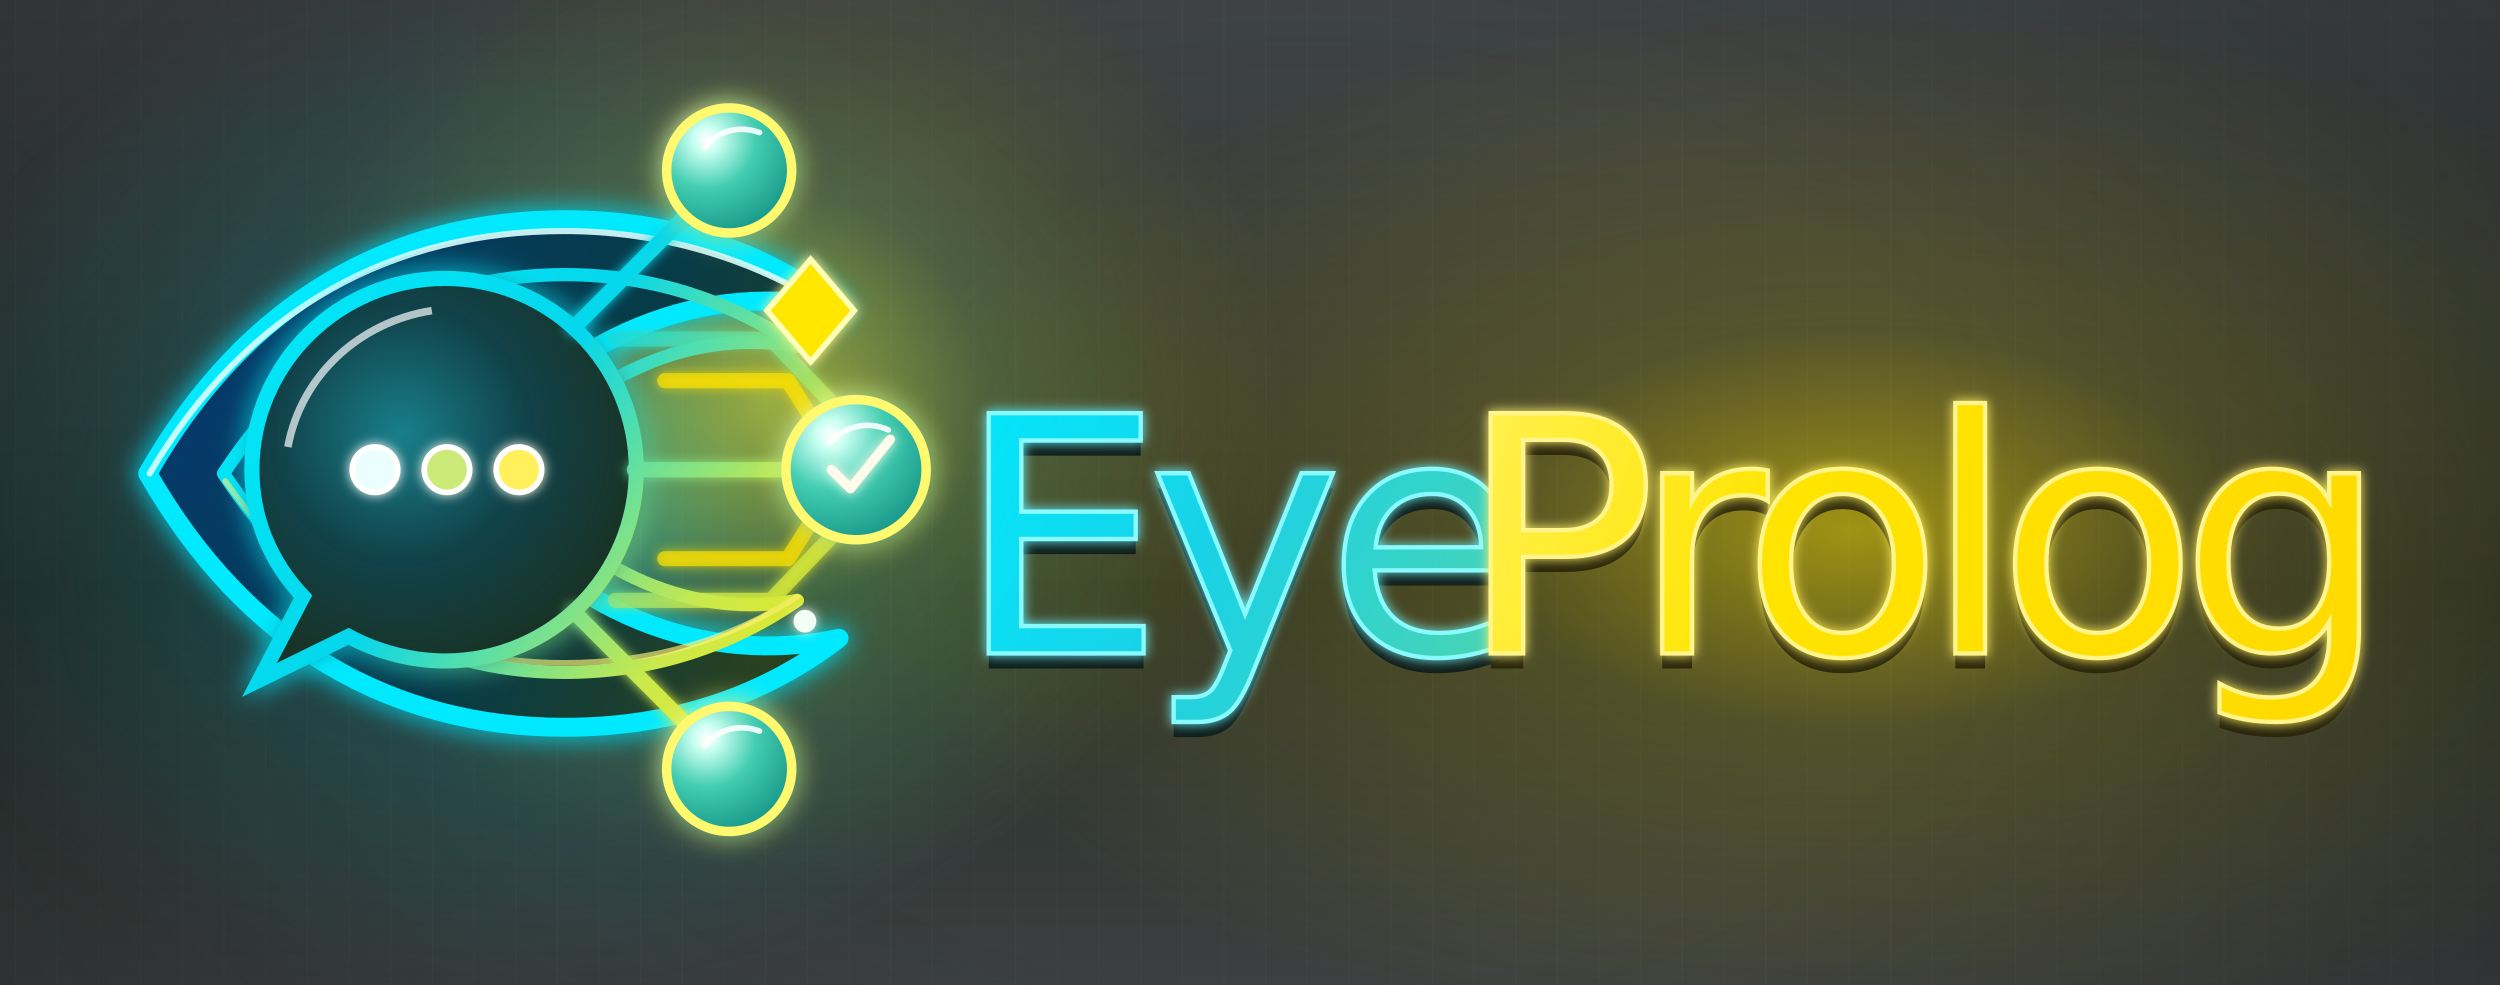
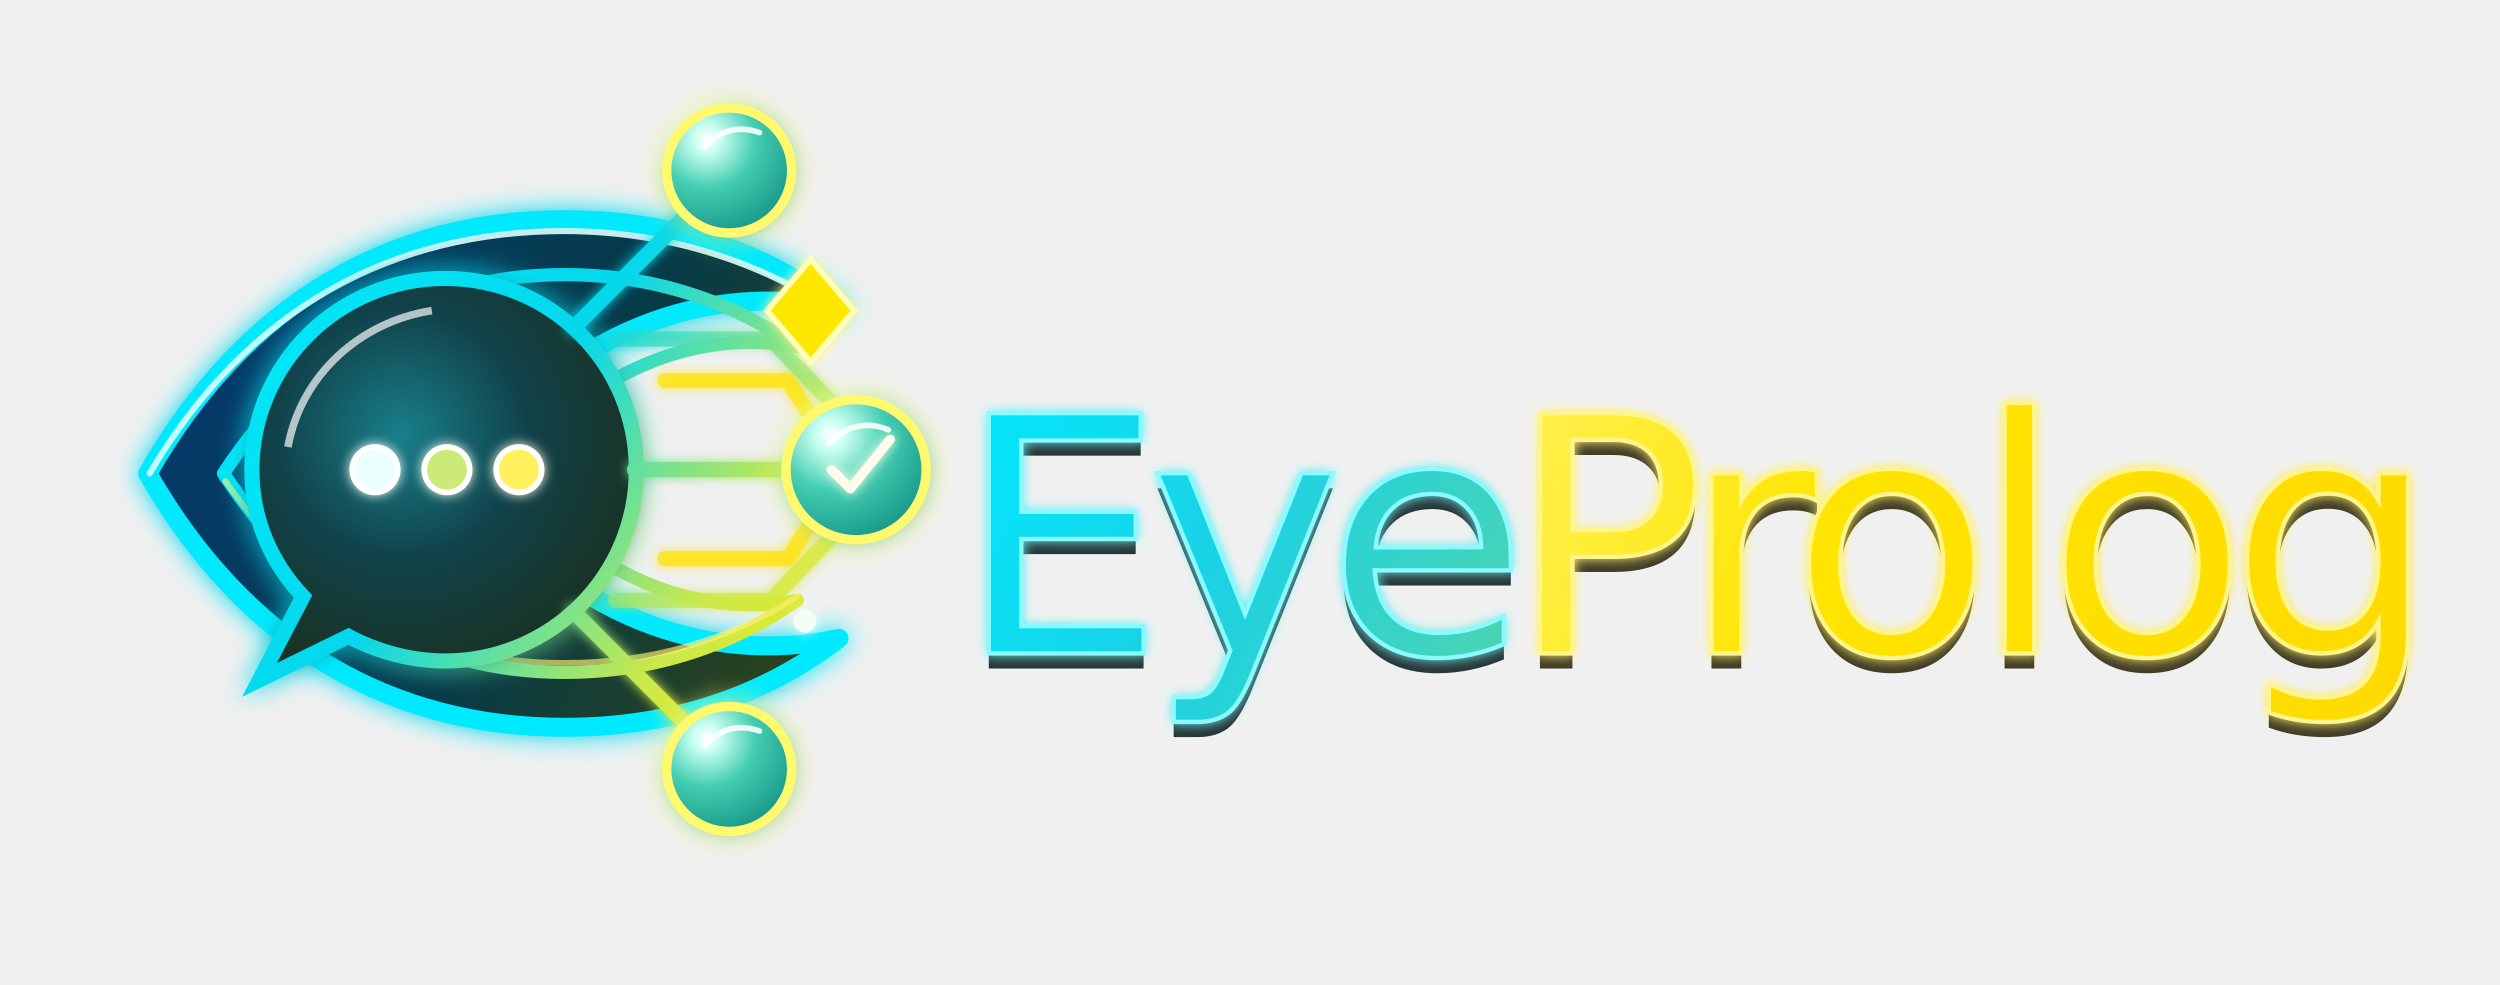
<svg xmlns="http://www.w3.org/2000/svg" viewBox="80 220 1320 520" role="img" aria-labelledby="title desc">
  <defs>
    <linearGradient id="bg" x1="0" y1="0" x2="0" y2="1024" gradientUnits="userSpaceOnUse">
      <stop stop-color="#666769" />
      <stop offset=".18" stop-color="#444748" />
      <stop offset=".52" stop-color="#252D2A" />
      <stop offset=".82" stop-color="#47494A" />
      <stop offset="1" stop-color="#6B6C6E" />
    </linearGradient>
    <radialGradient id="vignette" cx="0" cy="0" r="1" gradientTransform="translate(770 500) scale(850 570)" gradientUnits="userSpaceOnUse">
      <stop offset=".42" stop-color="#101514" stop-opacity="0" />
      <stop offset="1" stop-color="#101314" stop-opacity=".36" />
    </radialGradient>
    <radialGradient id="cyan-haze" cx="0" cy="0" r="1" gradientTransform="translate(355 475) scale(350 275)" gradientUnits="userSpaceOnUse">
      <stop stop-color="#00ECFF" stop-opacity=".67" />
      <stop offset=".35" stop-color="#00D9EF" stop-opacity=".21" />
      <stop offset="1" stop-color="#00CEE8" stop-opacity="0" />
    </radialGradient>
    <radialGradient id="lime-haze" cx="0" cy="0" r="1" gradientTransform="translate(488 430) scale(270 260)" gradientUnits="userSpaceOnUse">
      <stop stop-color="#F5F231" stop-opacity=".57" />
      <stop offset=".42" stop-color="#E7EC21" stop-opacity=".16" />
      <stop offset="1" stop-color="#E6E800" stop-opacity="0" />
    </radialGradient>
    <radialGradient id="gold-haze" cx="0" cy="0" r="1" gradientTransform="translate(1060 500) scale(535 275)" gradientUnits="userSpaceOnUse">
      <stop stop-color="#FFE200" stop-opacity=".56" />
      <stop offset=".38" stop-color="#FFD900" stop-opacity=".18" />
      <stop offset="1" stop-color="#FFD500" stop-opacity="0" />
    </radialGradient>
    <linearGradient id="eye-rim" x1="157" y1="348" x2="546" y2="638" gradientUnits="userSpaceOnUse">
      <stop stop-color="#00F0FF" />
      <stop offset=".44" stop-color="#05D7EC" />
      <stop offset=".72" stop-color="#CBE94A" />
      <stop offset="1" stop-color="#FFE700" />
    </linearGradient>
    <linearGradient id="eye-body" x1="195" y1="418" x2="484" y2="576" gradientUnits="userSpaceOnUse">
      <stop stop-color="#053A69" />
      <stop offset=".55" stop-color="#063B48" />
      <stop offset="1" stop-color="#29411E" />
    </linearGradient>
    <radialGradient id="bubble" cx="0" cy="0" r="1" gradientTransform="translate(292 449) rotate(47) scale(123)" gradientUnits="userSpaceOnUse">
      <stop stop-color="#187F8A" />
      <stop offset=".54" stop-color="#11424A" />
      <stop offset="1" stop-color="#183428" />
    </radialGradient>
    <radialGradient id="orb" cx="0" cy="0" r="1" gradientTransform="translate(.32 .25) scale(.82)" gradientUnits="objectBoundingBox">
      <stop stop-color="#FFFFFF" />
      <stop offset=".13" stop-color="#C9FFF1" />
      <stop offset=".48" stop-color="#43CDB1" />
      <stop offset="1" stop-color="#159487" />
    </radialGradient>
    <linearGradient id="eye-word" x1="590" y1="400" x2="890" y2="560" gradientUnits="userSpaceOnUse">
      <stop stop-color="#00E9FF" />
      <stop offset=".48" stop-color="#19D2E7" />
      <stop offset="1" stop-color="#4DD4AF" />
    </linearGradient>
-     <linearGradient id="prolog-word" x1="865" y1="400" x2="1372" y2="560" gradientUnits="userSpaceOnUse">
+     <linearGradient id="prolog-word" x1="891" y1="400" x2="1398" y2="560" gradientUnits="userSpaceOnUse">
      <stop stop-color="#FFF151" />
      <stop offset=".34" stop-color="#FFE400" />
      <stop offset="1" stop-color="#FFD900" />
    </linearGradient>
    <linearGradient id="text-gloss" x1="0" y1="0" x2="0" y2="1">
      <stop stop-color="#FFFFFF" stop-opacity=".82" />
      <stop offset=".25" stop-color="#FFFFFF" stop-opacity=".15" />
      <stop offset="1" stop-color="#FFFFFF" stop-opacity="0" />
    </linearGradient>
    <pattern id="ribs" width="22" height="22" patternUnits="userSpaceOnUse">
      <path d="M0 22V0" stroke="#FFFFFF" stroke-opacity=".022" />
    </pattern>
    <filter id="wide-glow" x="-70%" y="-70%" width="240%" height="240%" color-interpolation-filters="sRGB">
      <feGaussianBlur stdDeviation="19" result="b" />
      <feMerge>
        <feMergeNode in="b" />
        <feMergeNode in="SourceGraphic" />
      </feMerge>
    </filter>
    <filter id="glow" x="-55%" y="-55%" width="210%" height="210%" color-interpolation-filters="sRGB">
      <feGaussianBlur stdDeviation="7" result="b" />
      <feMerge>
        <feMergeNode in="b" />
        <feMergeNode in="SourceGraphic" />
      </feMerge>
    </filter>
    <filter id="soft-glow" x="-50%" y="-50%" width="200%" height="200%" color-interpolation-filters="sRGB">
      <feGaussianBlur stdDeviation="3" result="b" />
      <feMerge>
        <feMergeNode in="b" />
        <feMergeNode in="SourceGraphic" />
      </feMerge>
    </filter>
    <clipPath id="eye-word-clip">
      <text x="585" y="565" font-family="DejaVu Sans, Arial, sans-serif" font-size="174" font-weight="400" letter-spacing="-9">Eye</text>
    </clipPath>
    <clipPath id="prolog-word-clip">
-       <text x="850" y="565" font-family="DejaVu Sans, Arial, sans-serif" font-size="174" font-weight="400" letter-spacing="-10">Prolog</text>
+       <text x="876" y="565" font-family="DejaVu Sans, Arial, sans-serif" font-size="174" font-weight="400" letter-spacing="-10">Prolog</text>
    </clipPath>
  </defs>
-   <rect width="1536" height="1024" fill="url(#bg)" />
-   <rect width="1536" height="1024" fill="url(#cyan-haze)" />
-   <rect width="1536" height="1024" fill="url(#lime-haze)" />
-   <rect width="1536" height="1024" fill="url(#gold-haze)" />
-   <rect width="1536" height="1024" fill="url(#ribs)" />
-   <rect width="1536" height="1024" fill="url(#vignette)" />
  <g stroke-linecap="round" stroke-linejoin="round">
    <path d="M158 470c52-91 129-134 220-134 58 0 106 17 145 47-69-15-145 11-201 87 56 76 132 102 201 87-39 30-87 47-145 47-91 0-168-43-220-134Z" fill="url(#eye-body)" stroke="#00E9FF" stroke-width="10" filter="url(#glow)" />
    <path d="M198 470c45-68 105-105 180-105 47 0 88 14 123 38-53-10-111 13-153 67 42 54 100 77 153 67-35 24-76 38-123 38-75 0-135-37-180-105Z" fill="none" stroke="url(#eye-rim)" stroke-width="7" />
    <path d="M159 470c52-88 129-128 219-128 50 0 98 14 139 40" fill="none" stroke="#D9FFFF" stroke-width="3.2" opacity=".9" />
    <path d="M199 474c45 64 105 96 179 96 46 0 87-12 123-35" fill="none" stroke="#FFF276" stroke-width="3" opacity=".66" />
  </g>
  <g filter="url(#glow)">
    <path d="M416 468c0 56-45 101-101 101-18 0-36-5-51-13l-47 23 23-44c-17-18-27-41-27-67 0-56 46-101 102-101s101 45 101 101Z" fill="url(#bubble)" stroke="url(#eye-rim)" stroke-width="8" />
    <path d="M232 456c7-38 38-66 76-72" fill="none" stroke="#FFFFFF" stroke-width="4" opacity=".68" />
  </g>
  <g filter="url(#soft-glow)" stroke="#FFFFFF" stroke-width="3">
    <circle cx="278" cy="468" r="12" fill="#ECFFFF" />
    <circle cx="316" cy="468" r="12" fill="#CBEA78" />
    <circle cx="354" cy="468" r="12" fill="#FFF05C" />
  </g>
  <g fill="none" stroke="url(#eye-rim)" stroke-width="8" stroke-linejoin="round" stroke-linecap="round" filter="url(#soft-glow)">
    <path d="m383 393 69-69" />
    <path d="M415 468h101" />
    <path d="m383 543 69 69" />
    <path d="M405 399h82l38 40" opacity=".76" />
    <path d="M405 537h82l38-40" opacity=".76" />
    <path d="M431 421h65l30 47-30 47h-65" stroke="#FFE300" opacity=".67" />
  </g>
  <g stroke="#FFF970" stroke-width="5" filter="url(#glow)">
    <circle cx="465" cy="310" r="33" fill="url(#orb)" />
    <circle cx="532" cy="468" r="37" fill="url(#orb)" />
    <circle cx="465" cy="626" r="33" fill="url(#orb)" />
  </g>
  <g fill="none" stroke="#FFFFFF" stroke-width="3" stroke-linecap="round" opacity=".88">
    <path d="M452 298c7-9 18-12 29-8" />
    <path d="M518 454c8-9 20-12 31-7" />
    <path d="M452 614c7-9 18-12 29-8" />
  </g>
  <path d="m485 384 23-27 23 27-23 27Z" fill="#FFE700" stroke="#FFFFB8" stroke-width="3" filter="url(#soft-glow)" />
  <circle cx="505" cy="548" r="6" fill="#F1FFF4" filter="url(#soft-glow)" />
  <path d="m519 468 10 10 21-26" fill="none" stroke="#FFFCEB" stroke-width="5" stroke-linejoin="round" stroke-linecap="round" filter="url(#soft-glow)" />
  <g font-family="DejaVu Sans, Arial, sans-serif" font-size="174" font-weight="400">
    <text x="585" y="573" fill="#071718" opacity=".86" letter-spacing="-9">Eye</text>
-     <text x="850" y="573" fill="#241F06" opacity=".86" letter-spacing="-10">Prolog</text>
+     <text x="876" y="573" fill="#241F06" opacity=".86" letter-spacing="-10">Prolog</text>
    <text x="585" y="565" fill="url(#eye-word)" stroke="#8BFAFF" stroke-width="2.3" letter-spacing="-9" filter="url(#soft-glow)">Eye</text>
-     <text x="850" y="565" fill="url(#prolog-word)" stroke="#FFF58C" stroke-width="2.3" letter-spacing="-10" filter="url(#soft-glow)">Prolog</text>
+     <text x="876" y="565" fill="url(#prolog-word)" stroke="#FFF58C" stroke-width="2.3" letter-spacing="-10" filter="url(#soft-glow)">Prolog</text>
  </g>
  <g opacity=".65">
    <path d="M574 381h328v47c-95-18-210-14-328 17Z" fill="url(#text-gloss)" clip-path="url(#eye-word-clip)" />
-     <path d="M835 381h555v47c-167-18-361-14-555 17Z" fill="url(#text-gloss)" clip-path="url(#prolog-word-clip)" />
+     <path d="M861 381h555v47c-167-18-361-14-555 17Z" fill="url(#text-gloss)" clip-path="url(#prolog-word-clip)" />
  </g>
</svg>
